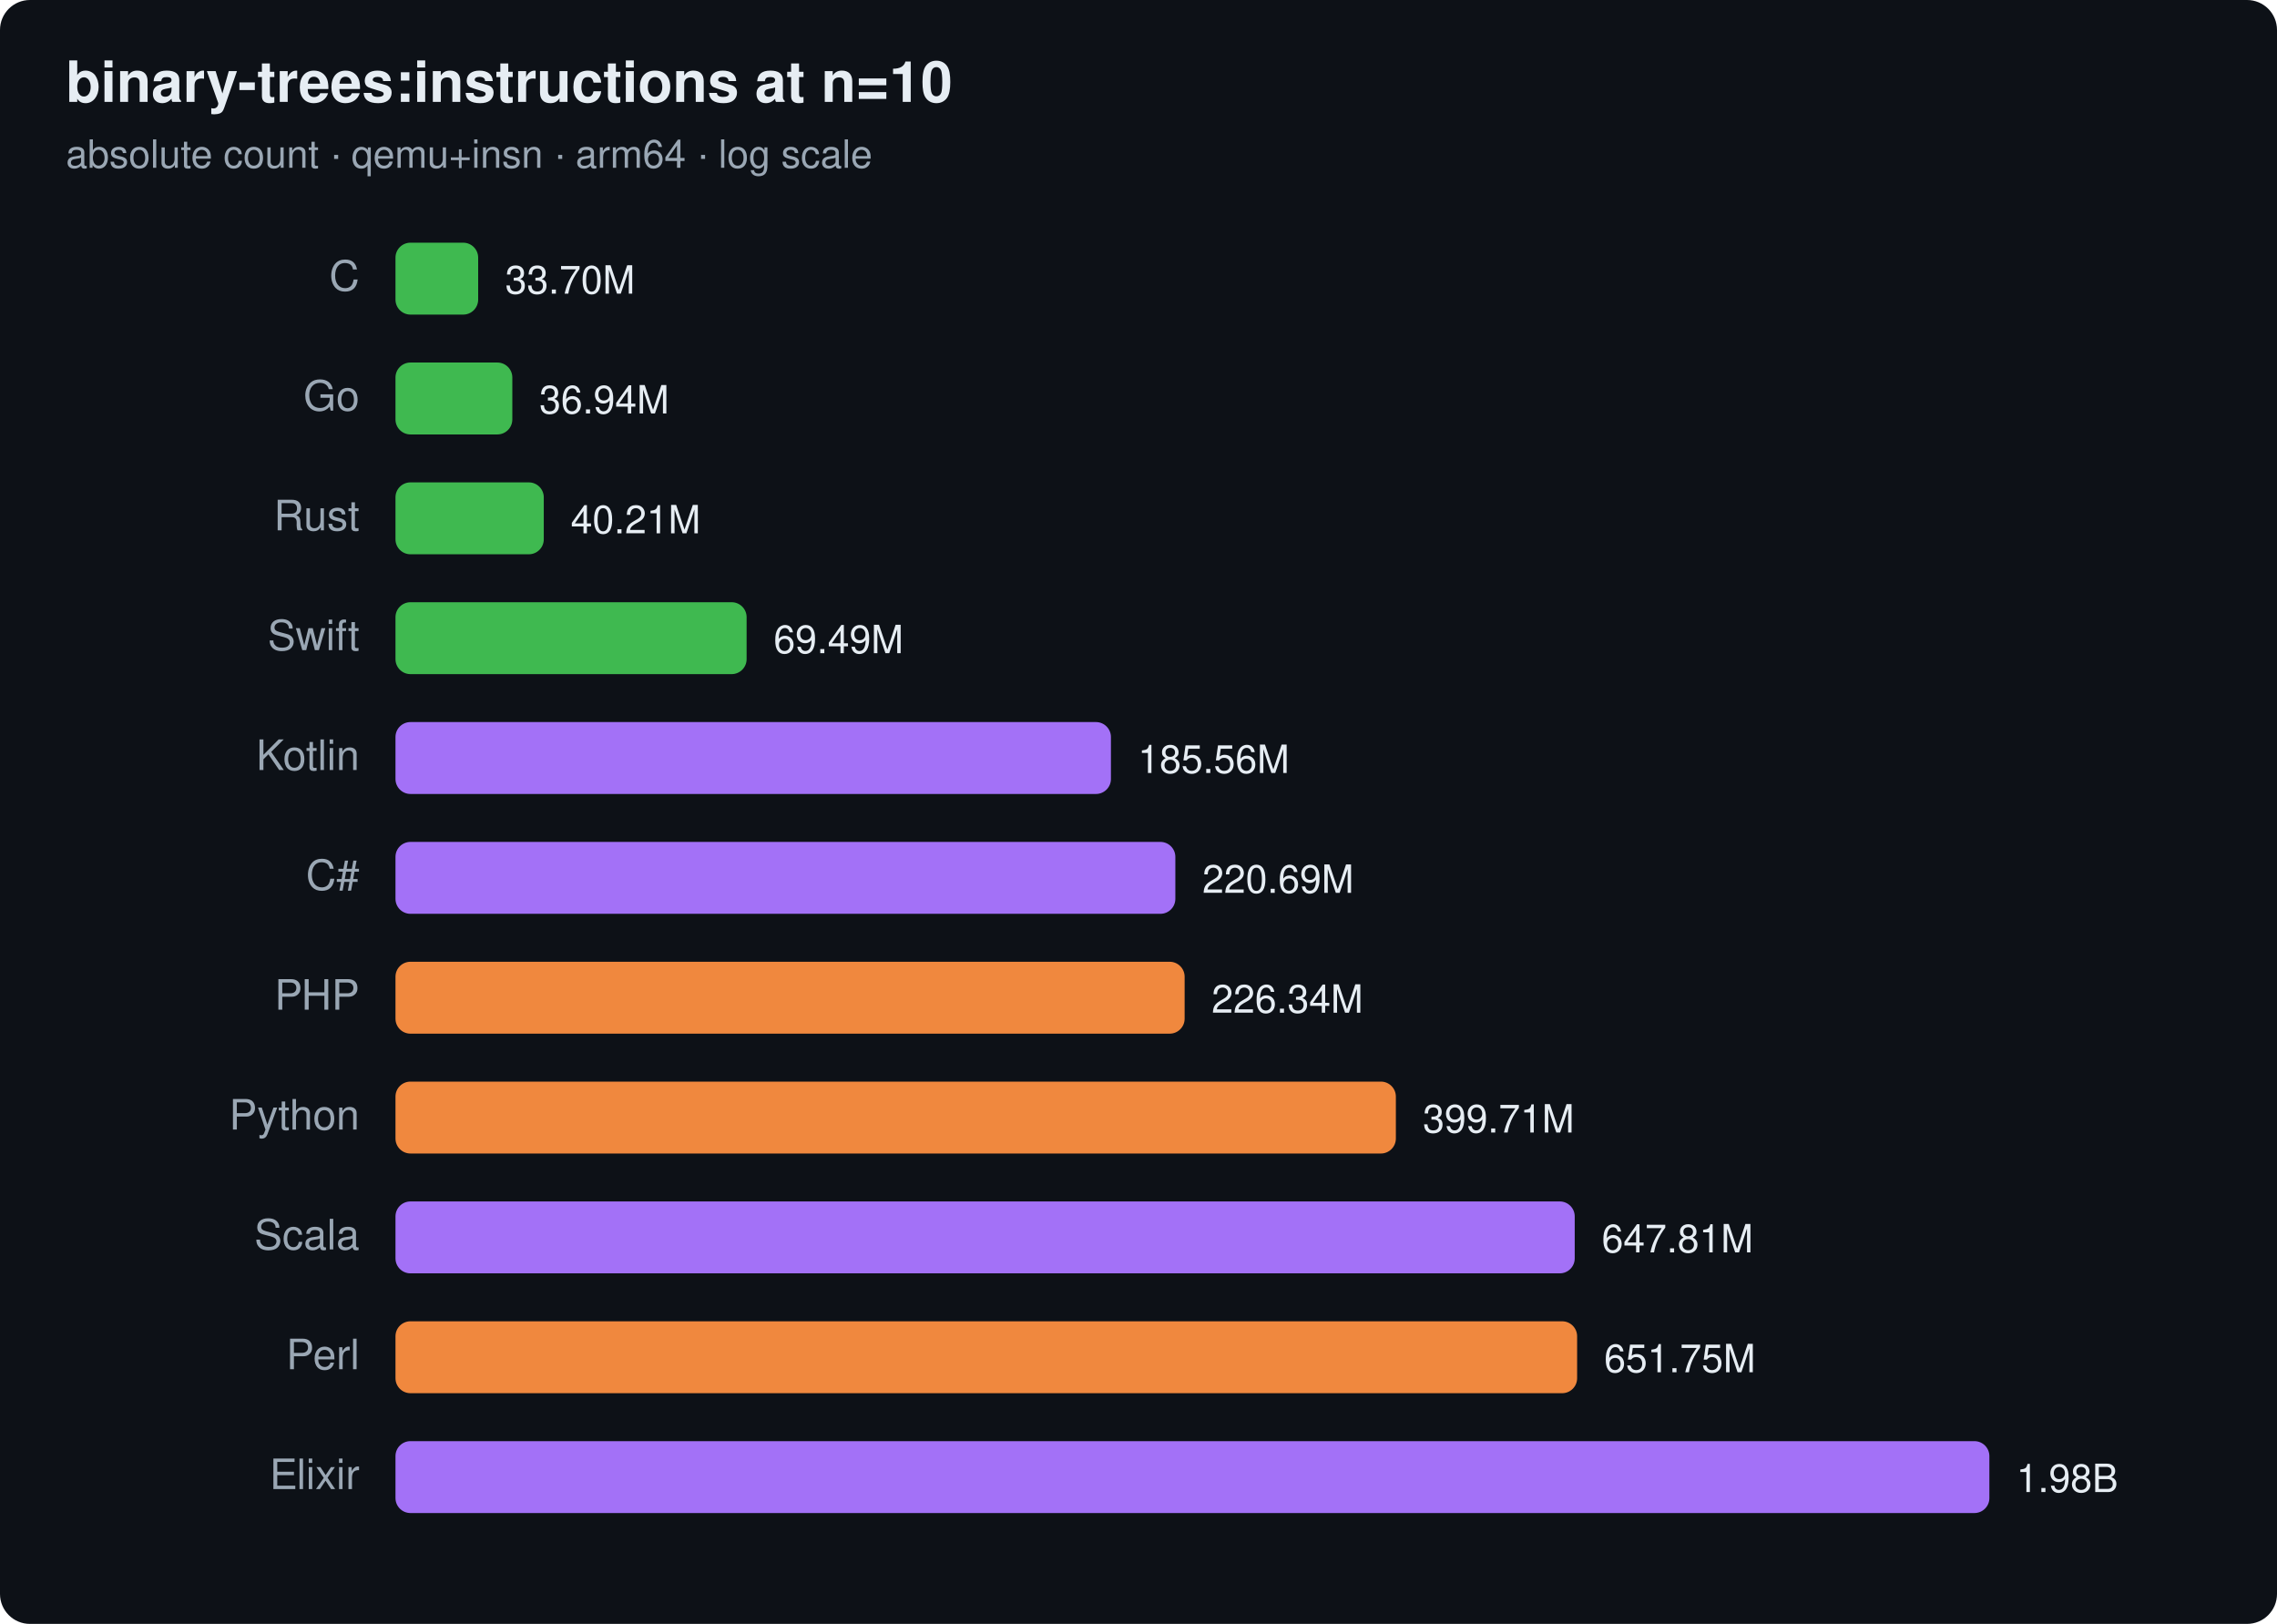
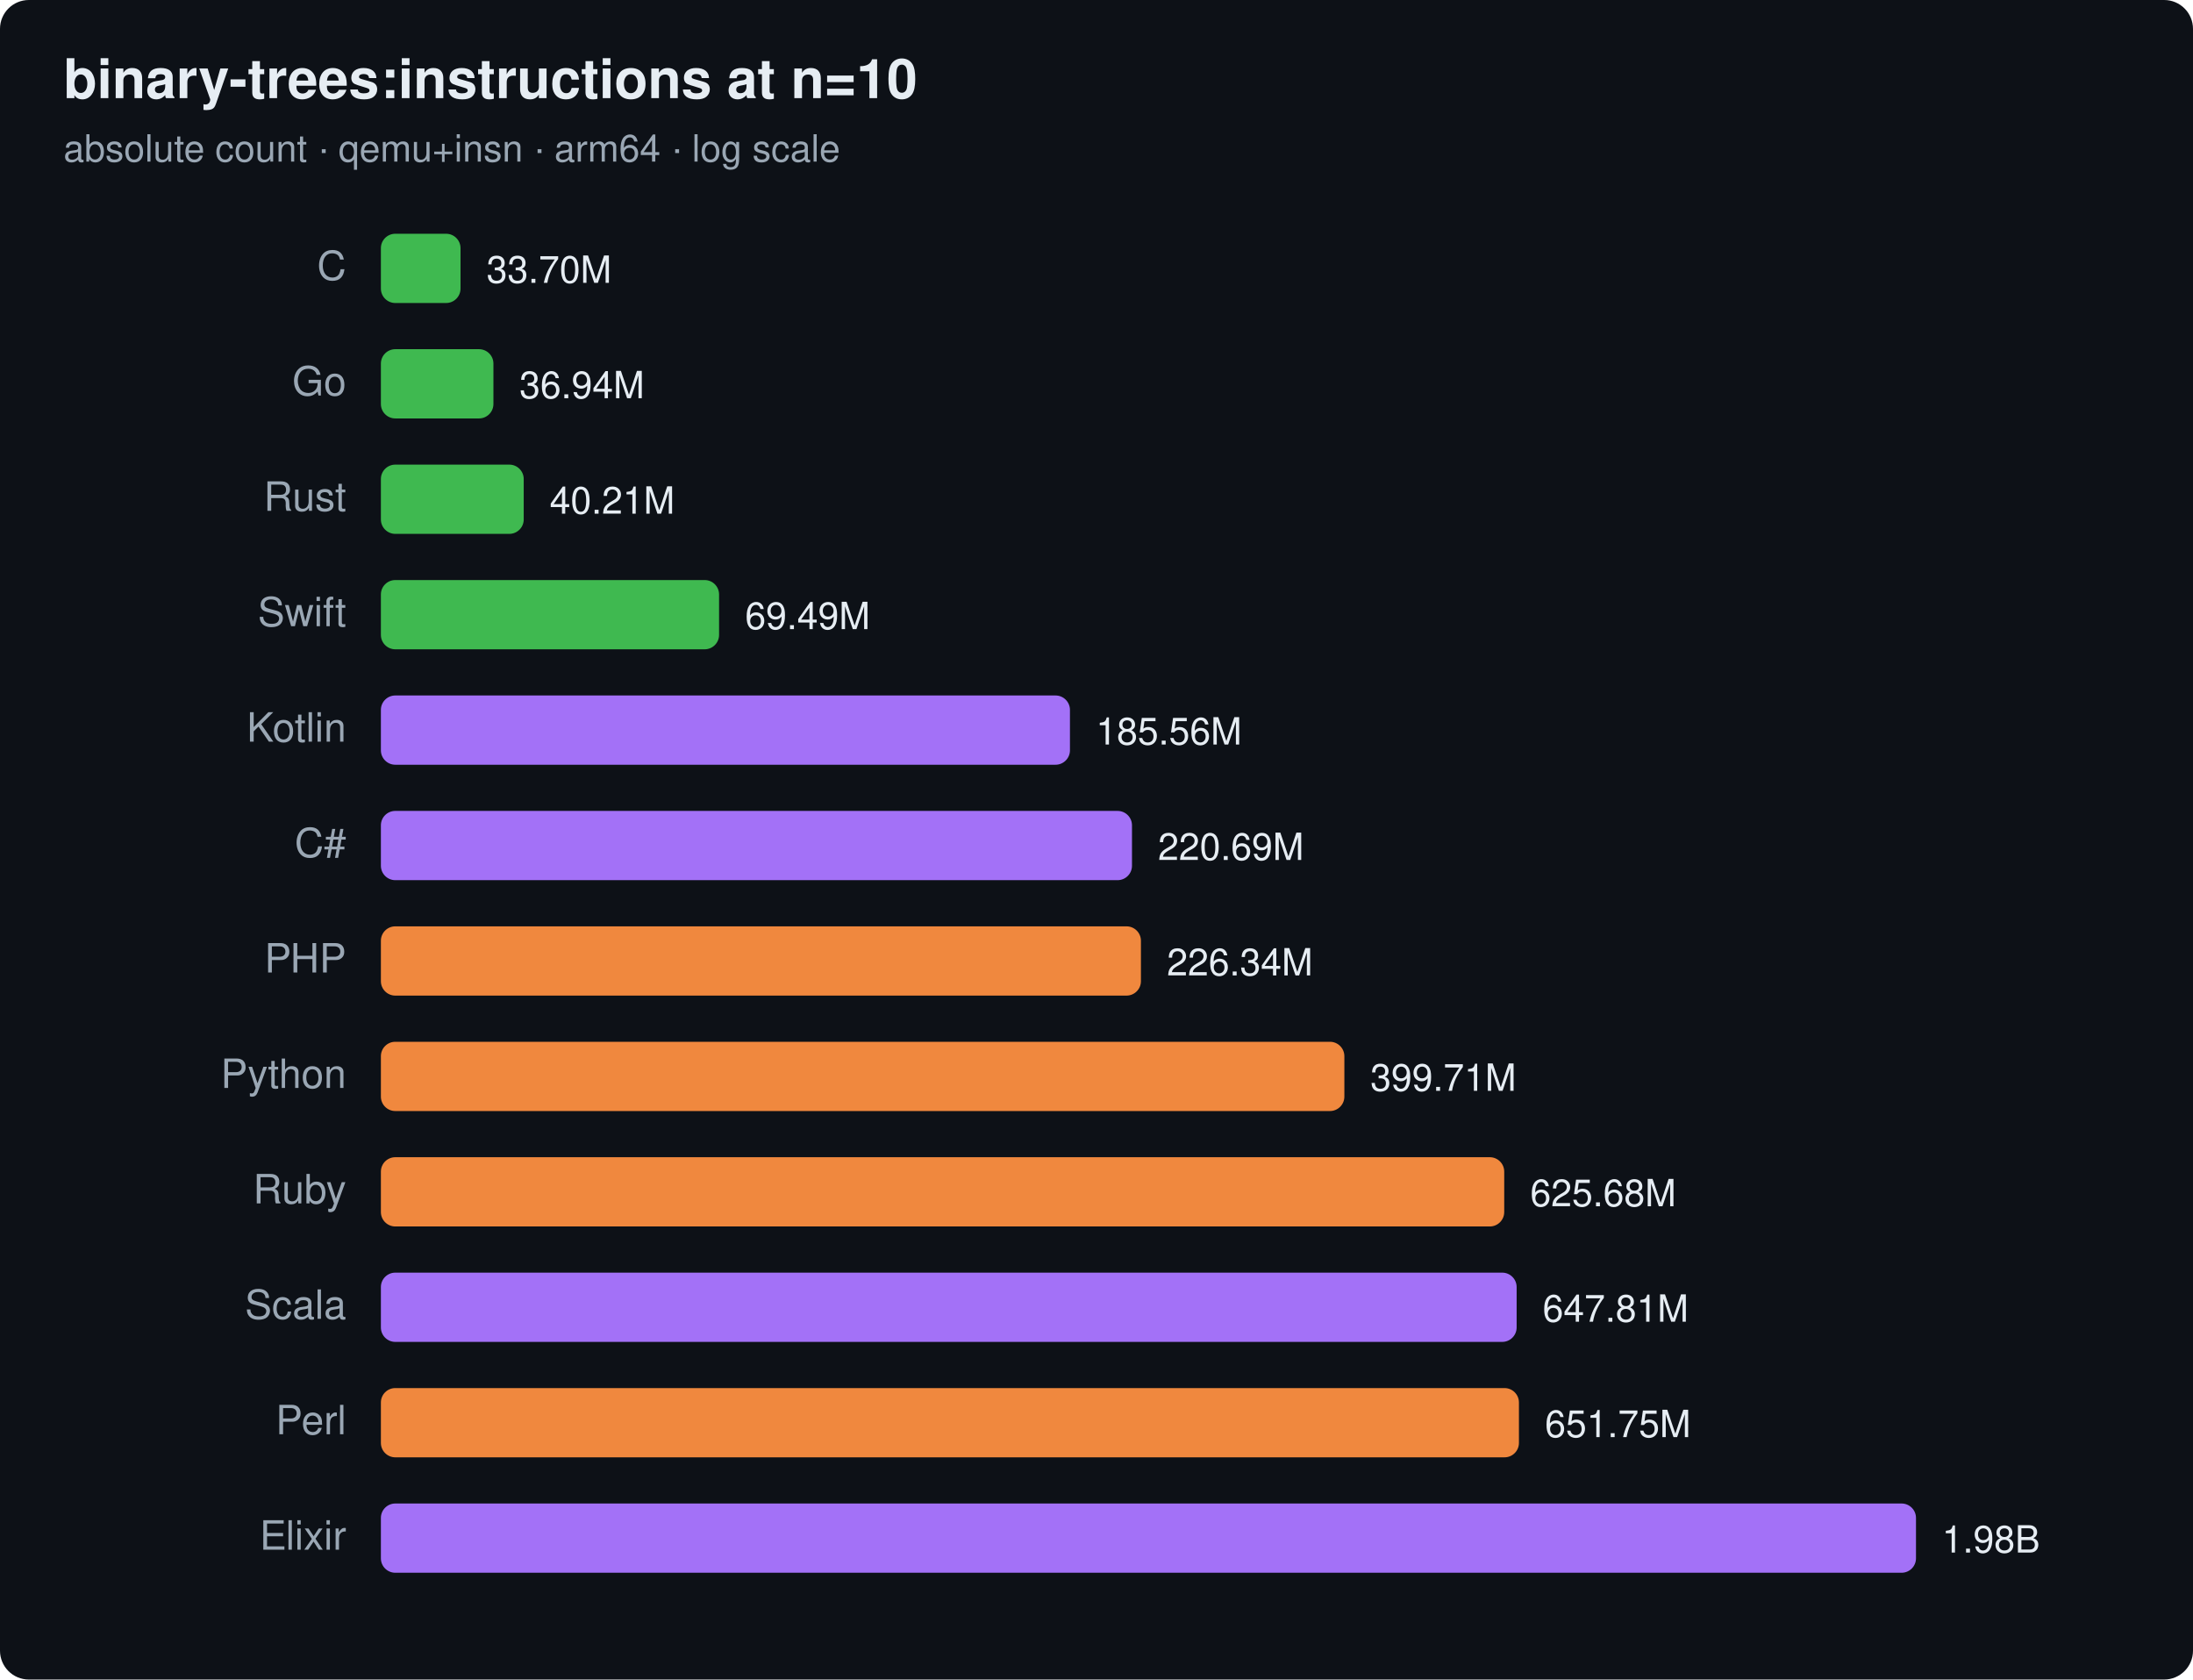
- <svg xmlns="http://www.w3.org/2000/svg" width="760" height="542" viewBox="0 0 760 542" font-family="ui-sans-serif,system-ui,Segoe UI,Helvetica,Arial">
-   <rect width="760" height="542" rx="10" fill="#0d1117" />
+ <svg xmlns="http://www.w3.org/2000/svg" width="760" height="582" viewBox="0 0 760 582" font-family="ui-sans-serif,system-ui,Segoe UI,Helvetica,Arial">
+   <rect width="760" height="582" rx="10" fill="#0d1117" />
  <text x="22" y="34" font-size="19" font-weight="700" fill="#e6edf3">binary-trees:instructions at n=10</text>
  <text x="22" y="56" font-size="13" fill="#9aa7b4">absolute count · qemu+insn · arm64 · log scale</text>
  <text x="120" y="97" text-anchor="end" font-size="14" fill="#9aa7b4">C</text>
  <rect x="132" y="81" width="27.6" height="24" rx="5" fill="#3fb950" />
  <text x="168.6" y="98" font-size="13" fill="#e6edf3">33.70M</text>
  <text x="120" y="137" text-anchor="end" font-size="14" fill="#9aa7b4">Go</text>
  <rect x="132" y="121" width="39.0" height="24" rx="5" fill="#3fb950" />
  <text x="180.0" y="138" font-size="13" fill="#e6edf3">36.94M</text>
  <text x="120" y="177" text-anchor="end" font-size="14" fill="#9aa7b4">Rust</text>
  <rect x="132" y="161" width="49.5" height="24" rx="5" fill="#3fb950" />
  <text x="190.5" y="178" font-size="13" fill="#e6edf3">40.21M</text>
  <text x="120" y="217" text-anchor="end" font-size="14" fill="#9aa7b4">Swift</text>
  <rect x="132" y="201" width="117.2" height="24" rx="5" fill="#3fb950" />
  <text x="258.2" y="218" font-size="13" fill="#e6edf3">69.49M</text>
  <text x="120" y="257" text-anchor="end" font-size="14" fill="#9aa7b4">Kotlin</text>
  <rect x="132" y="241" width="238.8" height="24" rx="5" fill="#a371f7" />
  <text x="379.8" y="258" font-size="13" fill="#e6edf3">185.56M</text>
  <text x="120" y="297" text-anchor="end" font-size="14" fill="#9aa7b4">C#</text>
  <rect x="132" y="281" width="260.3" height="24" rx="5" fill="#a371f7" />
  <text x="401.3" y="298" font-size="13" fill="#e6edf3">220.69M</text>
  <text x="120" y="337" text-anchor="end" font-size="14" fill="#9aa7b4">PHP</text>
  <rect x="132" y="321" width="263.4" height="24" rx="5" fill="#f0883e" />
  <text x="404.4" y="338" font-size="13" fill="#e6edf3">226.34M</text>
  <text x="120" y="377" text-anchor="end" font-size="14" fill="#9aa7b4">Python</text>
  <rect x="132" y="361" width="333.9" height="24" rx="5" fill="#f0883e" />
  <text x="474.9" y="378" font-size="13" fill="#e6edf3">399.71M</text>
-   <text x="120" y="417" text-anchor="end" font-size="14" fill="#9aa7b4">Scala</text>
-   <rect x="132" y="401" width="393.6" height="24" rx="5" fill="#a371f7" />
-   <text x="534.6" y="418" font-size="13" fill="#e6edf3">647.81M</text>
-   <text x="120" y="457" text-anchor="end" font-size="14" fill="#9aa7b4">Perl</text>
-   <rect x="132" y="441" width="394.4" height="24" rx="5" fill="#f0883e" />
-   <text x="535.4" y="458" font-size="13" fill="#e6edf3">651.75M</text>
-   <text x="120" y="497" text-anchor="end" font-size="14" fill="#9aa7b4">Elixir</text>
-   <rect x="132" y="481" width="532.0" height="24" rx="5" fill="#a371f7" />
-   <text x="673.0" y="498" font-size="13" fill="#e6edf3">1.98B</text>
+   <text x="120" y="417" text-anchor="end" font-size="14" fill="#9aa7b4">Ruby</text>
+   <rect x="132" y="401" width="389.3" height="24" rx="5" fill="#f0883e" />
+   <text x="530.3" y="418" font-size="13" fill="#e6edf3">625.68M</text>
+   <text x="120" y="457" text-anchor="end" font-size="14" fill="#9aa7b4">Scala</text>
+   <rect x="132" y="441" width="393.6" height="24" rx="5" fill="#a371f7" />
+   <text x="534.6" y="458" font-size="13" fill="#e6edf3">647.81M</text>
+   <text x="120" y="497" text-anchor="end" font-size="14" fill="#9aa7b4">Perl</text>
+   <rect x="132" y="481" width="394.4" height="24" rx="5" fill="#f0883e" />
+   <text x="535.4" y="498" font-size="13" fill="#e6edf3">651.75M</text>
+   <text x="120" y="537" text-anchor="end" font-size="14" fill="#9aa7b4">Elixir</text>
+   <rect x="132" y="521" width="532.0" height="24" rx="5" fill="#a371f7" />
+   <text x="673.0" y="538" font-size="13" fill="#e6edf3">1.98B</text>
</svg>
